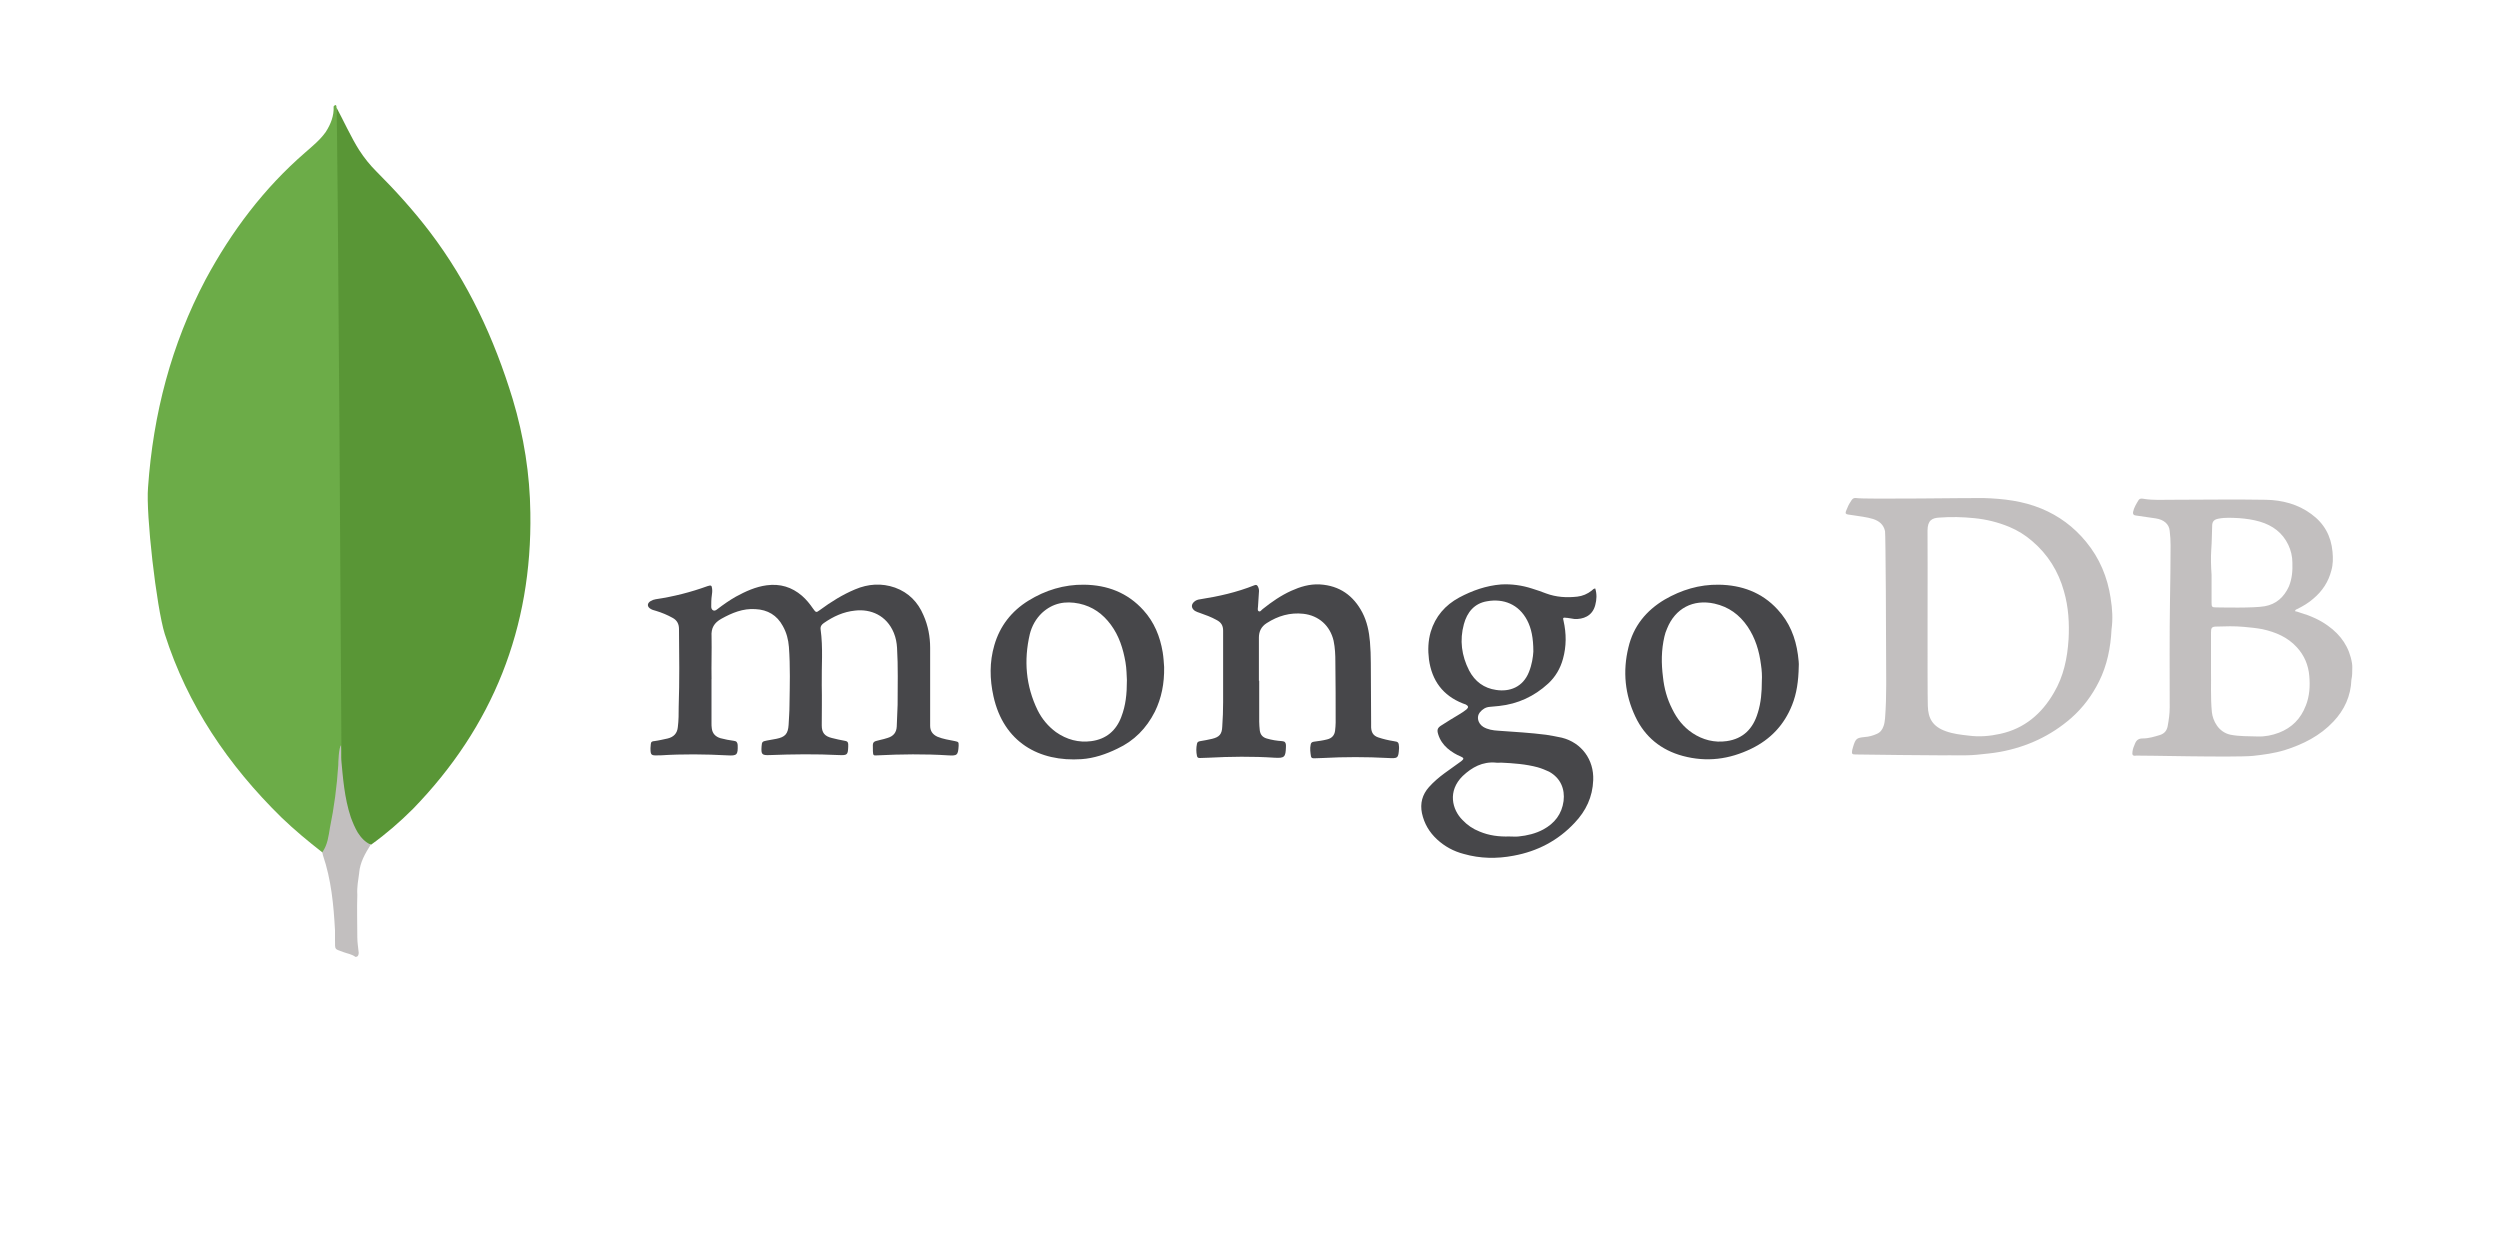
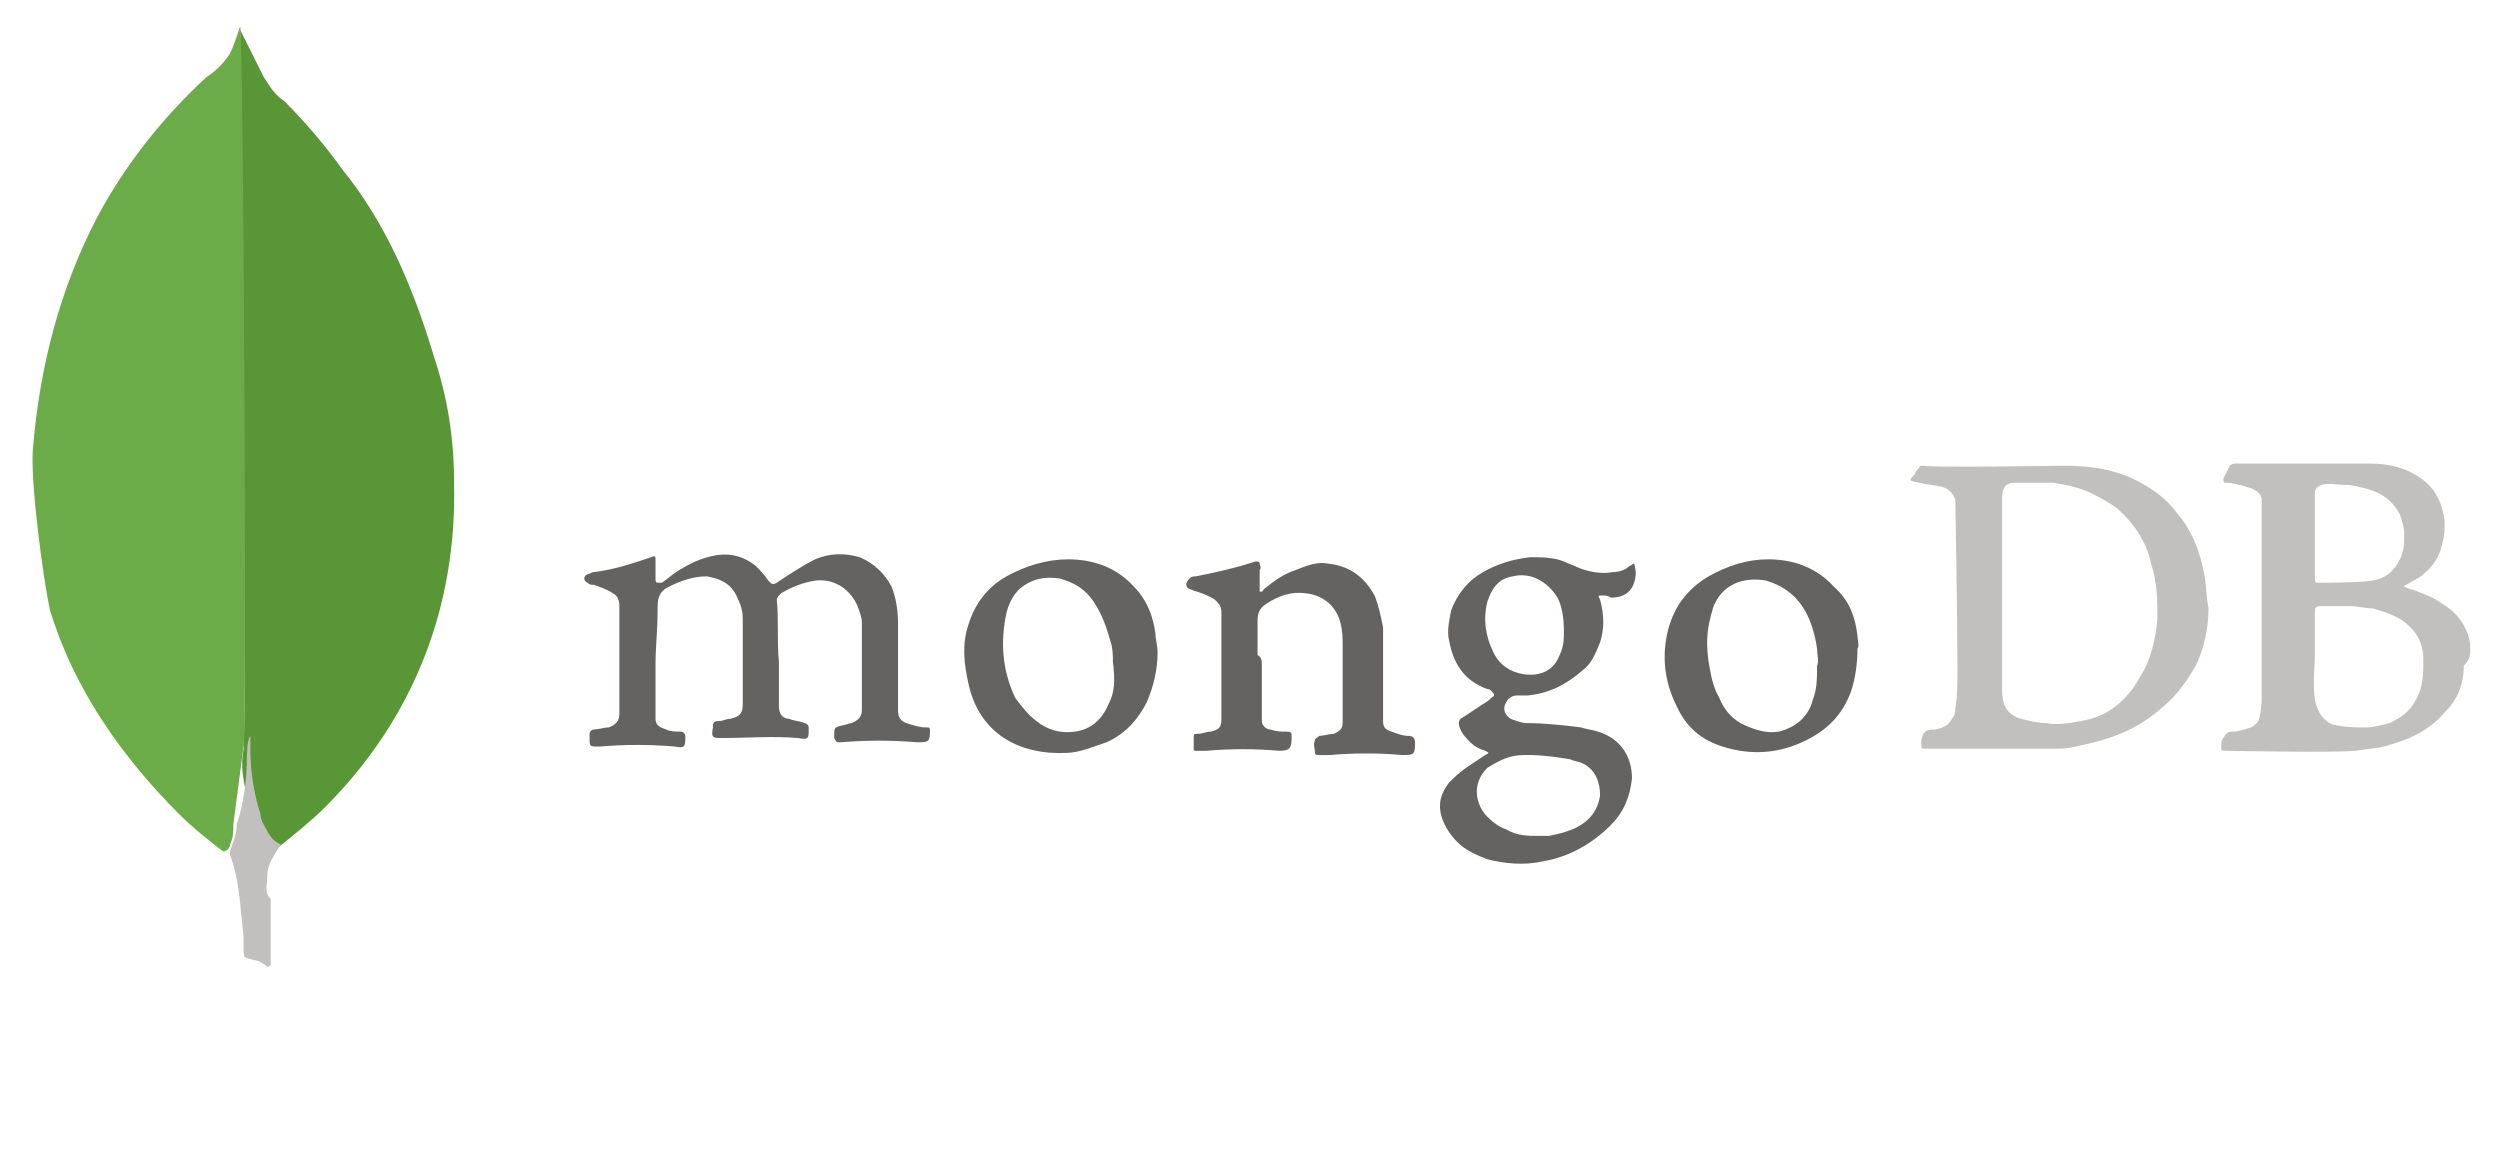
- <svg xmlns="http://www.w3.org/2000/svg" version="1.0" id="Layer_1" x="0px" y="0px" width="120" height="60" viewBox="0 0 120 60" enable-background="new 0 0 765 359" xml:space="preserve">
-   <defs id="defs25" />
+ <svg xmlns="http://www.w3.org/2000/svg" version="1.1" id="Layer_1" x="0px" y="0px" viewBox="0 0 120 56.3" style="enable-background:new 0 0 120 56.3;" xml:space="preserve">
+   <style type="text/css">
+ 	.st0{fill:#599636;}
+ 	.st1{fill:#6CAC48;}
+ 	.st2{fill:#C2BFBF;}
+ 	.st3{fill:#656262;}
+ </style>
  <g id="g895" transform="translate(-1.950018)">
-     <g transform="matrix(1.629597,0,0,1.629597,-22.69985,-22.85093)" id="g862">
-       <path style="fill:#599636;stroke-width:0.137" d="m 25.035,17.185 c 0.191,0.355 0.451,0.916 0.67,1.257 0.15,0.232 0.314,0.437 0.506,0.629 0.56,0.56 1.093,1.148 1.572,1.777 1.134,1.49 1.9,3.143 2.446,4.933 0.328,1.093 0.506,2.214 0.519,3.348 0.055,3.389 -1.107,6.3 -3.457,8.719 -0.383,0.383 -0.793,0.738 -1.23,1.052 -0.232,0 -0.342,-0.178 -0.437,-0.342 -0.178,-0.301 -0.287,-0.642 -0.342,-0.984 -0.082,-0.41 -0.137,-0.82 -0.109,-1.244 0,-0.068 0,-0.123 0,-0.191 -0.014,-0.041 -0.219,-18.859 -0.137,-18.954 z" id="path2" />
-       <path style="fill:#6cac48;stroke-width:0.137" d="m 25.035,17.144 c -0.027,-0.055 -0.055,-0.014 -0.082,0.014 0.014,0.273 -0.082,0.519 -0.232,0.752 -0.164,0.232 -0.383,0.41 -0.601,0.601 -1.216,1.052 -2.173,2.323 -2.938,3.744 -1.011,1.913 -1.544,3.963 -1.695,6.122 -0.068,0.779 0.246,3.526 0.492,4.318 0.67,2.105 1.872,3.867 3.43,5.398 0.383,0.369 0.793,0.711 1.216,1.039 0.123,0 0.137,-0.109 0.164,-0.191 0.055,-0.178 0.096,-0.355 0.123,-0.533 0.123,-0.683 0.191,-1.367 0.273,-2.05 0,-0.082 -0.109,-19.146 -0.15,-19.214 z" id="path8" />
-       <path style="fill:#c2bfbf;stroke-width:0.137" d="m 25.705,39.734 c 0.027,-0.314 0.178,-0.574 0.342,-0.834 -0.164,-0.068 -0.287,-0.205 -0.383,-0.355 -0.082,-0.137 -0.15,-0.301 -0.205,-0.451 -0.191,-0.574 -0.232,-1.175 -0.287,-1.763 0,0 0,0 0,0 v 0 c 0,-0.055 0,-0.123 0,-0.178 0,0 0,0 0,0 0,-0.055 0,-0.123 0,-0.178 -0.068,0.055 -0.082,0.519 -0.082,0.588 -0.041,0.629 -0.123,1.244 -0.246,1.845 -0.041,0.246 -0.068,0.492 -0.219,0.711 0,0.027 0,0.055 0.014,0.096 0.246,0.724 0.314,1.462 0.355,2.214 0,0.096 0,0.178 0,0.273 0,0.328 -0.014,0.26 0.26,0.369 0.109,0.041 0.232,0.055 0.342,0.137 0.082,0 0.096,-0.068 0.096,-0.123 -0.014,-0.15 -0.041,-0.301 -0.041,-0.451 0,-0.424 -0.014,-0.834 0,-1.257 -0.014,-0.219 0.027,-0.437 0.055,-0.642 z" id="path10" />
+     <g id="g862" transform="matrix(1.629597,0,0,1.629597,-22.69985,-22.85093)">
+       <path id="path2" class="st0" d="M22.2,14.9c0.2,0.4,0.5,1,0.7,1.4c0.2,0.3,0.3,0.5,0.6,0.7    c0.6,0.6,1.2,1.3,1.7,2c1.3,1.6,2.1,3.5,2.7,5.5c0.4,1.2,0.6,2.4,0.6,3.7c0.1,3.7-1.2,7-3.8,9.6c-0.4,0.4-0.9,0.8-1.4,1.2    c-0.3,0-0.4-0.2-0.5-0.4c-0.2-0.3-0.3-0.7-0.4-1.1c-0.1-0.5-0.2-0.9-0.1-1.4c0-0.1,0-0.1,0-0.2C22.4,35.8,22.2,15,22.2,14.9z" />
+       <path id="path8" class="st1" d="M22.2,14.8L22.2,14.8c-0.1,0.3-0.2,0.6-0.3,0.8    c-0.2,0.3-0.4,0.5-0.7,0.7c-1.3,1.2-2.4,2.6-3.2,4.1c-1.1,2.1-1.7,4.4-1.9,6.8c-0.1,0.9,0.3,3.9,0.5,4.8c0.7,2.3,2.1,4.3,3.8,6    c0.4,0.4,0.9,0.8,1.3,1.1c0.1,0,0.2-0.1,0.2-0.2c0.1-0.2,0.1-0.4,0.1-0.6c0.1-0.8,0.2-1.5,0.3-2.3C22.4,36,22.3,14.9,22.2,14.8z" />
+       <path id="path10" class="st2" d="M23,39.8c0-0.3,0.2-0.6,0.4-0.9c-0.2-0.1-0.3-0.2-0.4-0.4    s-0.2-0.3-0.2-0.5c-0.2-0.6-0.3-1.3-0.3-1.9l0,0l0,0c0-0.1,0-0.1,0-0.2l0,0c0-0.1,0-0.1,0-0.2c-0.1,0.1-0.1,0.6-0.1,0.6    c0,0.7-0.1,1.4-0.3,2c0,0.3-0.1,0.5-0.2,0.8v0.1c0.3,0.8,0.3,1.6,0.4,2.4c0,0.1,0,0.2,0,0.3c0,0.4,0,0.3,0.3,0.4    c0.1,0,0.3,0.1,0.4,0.2c0.1,0,0.1-0.1,0.1-0.1c0-0.2,0-0.3,0-0.5c0-0.5,0-0.9,0-1.4C22.9,40.3,23,40.1,23,39.8z" />
    </g>
-     <g transform="matrix(1.021124,0,0,1.021124,-2.426267,-1.845946)" id="g880">
-       <path style="fill:#47474a;stroke-width:0.137" d="m 37.731,33.721 c 0,0.697 0,1.394 0,2.077 0,0.082 0,0.164 0.014,0.246 0.027,0.246 0.178,0.396 0.41,0.465 0.205,0.055 0.424,0.096 0.629,0.123 0.123,0.014 0.164,0.068 0.178,0.191 0.014,0.465 -0.027,0.519 -0.478,0.492 -1.052,-0.055 -2.105,-0.068 -3.157,0 -0.041,0 -0.082,0 -0.109,0 -0.328,0.014 -0.355,-0.014 -0.355,-0.342 0,-0.055 0.014,-0.123 0.014,-0.178 0,-0.109 0.068,-0.15 0.164,-0.15 0.219,-0.027 0.424,-0.082 0.629,-0.123 0.287,-0.068 0.451,-0.246 0.478,-0.533 0.041,-0.314 0.041,-0.642 0.041,-0.957 0.041,-1.216 0.027,-2.446 0.014,-3.662 0,-0.232 -0.096,-0.41 -0.301,-0.519 -0.246,-0.137 -0.506,-0.246 -0.779,-0.328 -0.082,-0.027 -0.164,-0.041 -0.232,-0.082 -0.191,-0.096 -0.205,-0.273 -0.014,-0.383 0.068,-0.041 0.15,-0.068 0.232,-0.082 0.834,-0.123 1.64,-0.328 2.432,-0.615 0.164,-0.055 0.205,-0.041 0.219,0.123 0.014,0.109 0,0.219 -0.014,0.314 -0.027,0.178 -0.027,0.355 -0.027,0.519 0,0.068 0.014,0.137 0.082,0.178 0.068,0.041 0.137,0 0.191,-0.041 0.287,-0.219 0.574,-0.424 0.888,-0.601 0.451,-0.246 0.929,-0.465 1.449,-0.533 0.629,-0.082 1.175,0.082 1.654,0.492 0.205,0.178 0.369,0.383 0.519,0.601 0.137,0.191 0.15,0.205 0.328,0.068 0.519,-0.383 1.066,-0.724 1.654,-0.97 0.615,-0.26 1.244,-0.301 1.872,-0.082 0.642,0.232 1.08,0.683 1.339,1.298 0.219,0.492 0.314,1.011 0.314,1.531 0,0.806 0,1.613 0,2.432 0,0.41 0,0.82 0,1.23 0,0.246 0.109,0.41 0.342,0.519 0.26,0.109 0.547,0.15 0.82,0.205 0.178,0.041 0.178,0.041 0.178,0.219 -0.027,0.451 -0.068,0.478 -0.506,0.451 -1.093,-0.068 -2.2,-0.055 -3.293,0 -0.219,0.014 -0.219,0.014 -0.232,-0.205 0,-0.027 0,-0.041 0,-0.068 -0.014,-0.369 -0.014,-0.369 0.342,-0.451 0.123,-0.027 0.232,-0.055 0.355,-0.096 0.273,-0.082 0.41,-0.26 0.424,-0.533 0.014,-0.342 0.027,-0.683 0.041,-1.025 0,-0.888 0.027,-1.79 -0.027,-2.678 -0.014,-0.232 -0.055,-0.465 -0.15,-0.697 -0.342,-0.834 -1.093,-1.134 -1.818,-1.052 -0.547,0.055 -1.025,0.273 -1.476,0.588 -0.096,0.068 -0.164,0.15 -0.15,0.287 0.123,0.875 0.041,1.749 0.055,2.624 0.014,0.629 0,1.271 0,1.9 0,0.342 0.137,0.506 0.465,0.588 0.205,0.055 0.41,0.096 0.629,0.137 0.096,0.014 0.15,0.055 0.15,0.164 0,0.041 0,0.082 0,0.109 -0.014,0.383 -0.041,0.41 -0.424,0.396 -1.093,-0.055 -2.187,-0.041 -3.266,0 -0.369,0.014 -0.41,-0.027 -0.383,-0.41 0.014,-0.219 0.041,-0.232 0.246,-0.273 0.15,-0.027 0.301,-0.055 0.451,-0.082 0.41,-0.082 0.547,-0.232 0.574,-0.656 0.014,-0.301 0.041,-0.615 0.041,-0.916 0.014,-0.916 0.041,-1.831 -0.027,-2.747 -0.027,-0.342 -0.109,-0.67 -0.287,-0.984 -0.273,-0.506 -0.711,-0.765 -1.285,-0.793 -0.588,-0.041 -1.107,0.178 -1.599,0.451 -0.342,0.191 -0.492,0.437 -0.465,0.834 0.014,0.683 -0.014,1.339 0,1.995 -0.014,0 0,0 0,0 z" id="path4" />
+     <g id="g880" transform="matrix(1.021124,0,0,1.021124,-2.426267,-1.845946)">
+       <path id="path4" class="st3" d="M35.1,33c0,0.8,0,1.5,0,2.3c0,0.1,0,0.2,0,0.3    c0,0.3,0.2,0.4,0.5,0.5c0.2,0.1,0.5,0.1,0.7,0.1c0.1,0,0.2,0.1,0.2,0.2c0,0.5,0,0.6-0.5,0.5c-1.2-0.1-2.3-0.1-3.5,0h-0.1    c-0.4,0-0.4,0-0.4-0.4c0-0.1,0-0.1,0-0.2c0-0.1,0.1-0.2,0.2-0.2c0.2,0,0.5-0.1,0.7-0.1c0.3-0.1,0.5-0.3,0.5-0.6s0-0.7,0-1.1    c0-1.3,0-2.7,0-4c0-0.3-0.1-0.5-0.3-0.6c-0.3-0.2-0.6-0.3-0.9-0.4c-0.1,0-0.2,0-0.3-0.1c-0.2-0.1-0.2-0.3,0-0.4    c0.1,0,0.2-0.1,0.3-0.1c0.9-0.1,1.8-0.4,2.7-0.7c0.2-0.1,0.2,0,0.2,0.1s0,0.2,0,0.3c0,0.2,0,0.4,0,0.6c0,0.1,0,0.2,0.1,0.2    s0.2,0,0.2,0c0.3-0.2,0.6-0.5,1-0.7c0.5-0.3,1-0.5,1.6-0.6c0.7-0.1,1.3,0.1,1.8,0.5c0.2,0.2,0.4,0.4,0.6,0.7    c0.2,0.2,0.2,0.2,0.4,0.1c0.6-0.4,1.2-0.8,1.8-1.1c0.7-0.3,1.4-0.3,2.1-0.1c0.7,0.3,1.2,0.8,1.5,1.4c0.2,0.5,0.3,1.1,0.3,1.7    c0,0.9,0,1.8,0,2.7c0,0.5,0,0.9,0,1.4c0,0.3,0.1,0.5,0.4,0.6c0.3,0.1,0.6,0.2,0.9,0.2c0.2,0,0.2,0,0.2,0.2c0,0.5-0.1,0.5-0.6,0.5    c-1.2-0.1-2.4-0.1-3.6,0c-0.2,0-0.2,0-0.3-0.2c0,0,0,0,0-0.1c0-0.4,0-0.4,0.4-0.5c0.1,0,0.3-0.1,0.4-0.1c0.3-0.1,0.5-0.3,0.5-0.6    c0-0.4,0-0.8,0-1.1c0-1,0-2,0-3c0-0.3-0.1-0.5-0.2-0.8c-0.4-0.9-1.2-1.3-2-1.2c-0.6,0.1-1.1,0.3-1.6,0.6c-0.1,0.1-0.2,0.2-0.2,0.3    c0.1,1,0,1.9,0.1,2.9c0,0.7,0,1.4,0,2.1c0,0.4,0.2,0.6,0.5,0.6c0.2,0.1,0.5,0.1,0.7,0.2c0.1,0,0.2,0.1,0.2,0.2v0.1    c0,0.4,0,0.5-0.5,0.4c-1.2-0.1-2.4,0-3.6,0c-0.4,0-0.5,0-0.4-0.5c0-0.2,0-0.3,0.3-0.3c0.2,0,0.3-0.1,0.5-0.1    c0.5-0.1,0.6-0.3,0.6-0.7c0-0.3,0-0.7,0-1c0-1,0-2,0-3c0-0.4-0.1-0.7-0.3-1.1c-0.3-0.6-0.8-0.8-1.4-0.9c-0.6,0-1.2,0.2-1.8,0.5    c-0.4,0.2-0.5,0.5-0.5,0.9C35.2,31.5,35.1,32.2,35.1,33L35.1,33L35.1,33z" />
      <g id="g870">
-         <path id="path6" d="m 63.477,33.803 c 0,0.642 0,1.285 0,1.927 0,0.137 0.014,0.273 0.027,0.41 0.027,0.205 0.137,0.328 0.328,0.383 0.232,0.068 0.478,0.109 0.724,0.123 0.137,0.014 0.164,0.068 0.178,0.178 0,0.027 0,0.055 0,0.096 -0.014,0.478 -0.068,0.533 -0.533,0.506 -1.039,-0.068 -2.077,-0.055 -3.116,0 -0.137,0 -0.273,0.014 -0.41,0.014 -0.082,0 -0.109,-0.041 -0.123,-0.096 -0.041,-0.191 -0.041,-0.383 0,-0.574 0.014,-0.082 0.068,-0.109 0.15,-0.123 0.191,-0.027 0.369,-0.068 0.56,-0.109 0.342,-0.082 0.465,-0.219 0.478,-0.574 0.027,-0.383 0.041,-0.765 0.041,-1.148 0,-1.121 0,-2.241 0,-3.362 0,-0.246 -0.096,-0.396 -0.314,-0.506 -0.246,-0.137 -0.506,-0.232 -0.779,-0.328 -0.082,-0.027 -0.164,-0.055 -0.232,-0.096 -0.178,-0.123 -0.191,-0.301 -0.027,-0.437 0.082,-0.068 0.164,-0.096 0.273,-0.109 0.875,-0.137 1.722,-0.328 2.542,-0.656 0.096,-0.041 0.137,-0.014 0.178,0.068 0.041,0.082 0.055,0.178 0.041,0.273 -0.014,0.219 -0.027,0.424 -0.041,0.642 0,0.082 -0.041,0.191 0.027,0.232 0.082,0.055 0.137,-0.068 0.205,-0.109 0.41,-0.328 0.847,-0.629 1.326,-0.847 0.424,-0.191 0.861,-0.328 1.353,-0.301 0.916,0.055 1.572,0.519 1.995,1.326 0.219,0.424 0.314,0.888 0.355,1.367 0.027,0.328 0.041,0.67 0.041,1.011 0,0.943 0.014,1.872 0.014,2.815 0,0.068 0,0.137 0,0.205 0.014,0.232 0.096,0.383 0.328,0.465 0.246,0.082 0.478,0.137 0.738,0.178 0.219,0.027 0.232,0.068 0.246,0.273 0,0.027 0,0.041 0,0.068 -0.027,0.465 -0.055,0.478 -0.519,0.451 -1.025,-0.055 -2.05,-0.055 -3.061,0 -0.137,0.014 -0.273,0 -0.41,0.014 -0.082,0 -0.137,-0.014 -0.15,-0.096 -0.027,-0.178 -0.055,-0.355 -0.014,-0.547 0.014,-0.082 0.055,-0.123 0.15,-0.137 0.205,-0.027 0.424,-0.055 0.629,-0.109 0.219,-0.055 0.342,-0.191 0.369,-0.41 0.014,-0.123 0.027,-0.26 0.027,-0.383 0,-0.957 0,-1.913 -0.014,-2.856 0,-0.328 -0.014,-0.656 -0.082,-0.984 -0.164,-0.711 -0.697,-1.189 -1.421,-1.271 -0.629,-0.068 -1.189,0.096 -1.722,0.437 -0.26,0.164 -0.369,0.396 -0.369,0.683 0,0.478 0,0.957 0,1.449 0,0.205 0,0.41 0,0.615 0,-0.041 0,-0.041 0.014,-0.041 z" style="fill:#47474a;stroke-width:0.137" />
-         <path id="path12" d="m 103.503,29.935 c -0.15,-0.998 -0.519,-1.886 -1.162,-2.665 -0.574,-0.697 -1.271,-1.216 -2.105,-1.558 -0.861,-0.355 -1.777,-0.465 -2.706,-0.492 -0.383,-0.014 -5.603,0.068 -5.986,0 -0.096,-0.014 -0.164,0.014 -0.219,0.096 -0.068,0.109 -0.137,0.205 -0.178,0.314 -0.164,0.369 -0.164,0.342 0.232,0.396 0.328,0.055 0.642,0.082 0.957,0.178 0.287,0.096 0.492,0.26 0.56,0.574 0.027,0.15 0.055,4.961 0.055,7.202 0,0.533 -0.014,1.066 -0.055,1.599 -0.014,0.123 -0.027,0.246 -0.068,0.355 -0.055,0.164 -0.15,0.301 -0.314,0.369 -0.178,0.082 -0.369,0.137 -0.574,0.15 -0.369,0.041 -0.424,0.055 -0.547,0.465 -0.014,0.055 -0.027,0.109 -0.041,0.15 -0.027,0.178 -0.014,0.205 0.164,0.205 0.82,0.014 3.403,0.041 4.086,0.041 0.383,-0.014 0.998,0.027 1.599,-0.027 0.369,-0.041 0.738,-0.068 1.107,-0.137 1.257,-0.232 2.378,-0.752 3.334,-1.585 0.56,-0.492 0.984,-1.066 1.312,-1.722 0.383,-0.765 0.547,-1.599 0.588,-2.446 0.068,-0.478 0.041,-0.97 -0.041,-1.462 z m -1.982,1.941 c -0.055,0.875 -0.232,1.722 -0.683,2.487 -0.574,0.998 -1.394,1.695 -2.528,1.941 -0.492,0.109 -0.984,0.15 -1.49,0.082 -0.369,-0.041 -0.724,-0.082 -1.066,-0.205 -0.615,-0.219 -0.834,-0.601 -0.847,-1.189 -0.027,-0.861 0,-6.887 -0.014,-8.24 0,-0.492 0.219,-0.601 0.574,-0.615 0.533,-0.041 1.08,-0.027 1.613,0.027 0.574,0.055 1.121,0.191 1.654,0.41 0.396,0.164 0.765,0.396 1.08,0.67 0.738,0.629 1.23,1.421 1.49,2.35 0.219,0.752 0.26,1.517 0.219,2.282 z" style="fill:#c2bfbf;stroke-width:0.137" />
-         <path id="path14" d="m 114.86,33.215 c 0,-0.082 0,-0.15 -0.014,-0.232 -0.123,-0.752 -0.519,-1.326 -1.134,-1.763 -0.396,-0.287 -0.847,-0.478 -1.312,-0.615 -0.082,-0.027 -0.15,-0.055 -0.232,-0.068 0.014,-0.068 0.055,-0.082 0.096,-0.096 0.273,-0.137 0.533,-0.287 0.765,-0.492 0.424,-0.355 0.711,-0.793 0.847,-1.326 0.082,-0.287 0.082,-0.574 0.055,-0.875 -0.068,-0.752 -0.396,-1.339 -0.998,-1.777 -0.629,-0.465 -1.367,-0.656 -2.132,-0.67 -1.476,-0.027 -2.965,0 -4.441,0 -0.424,0 -0.847,0.027 -1.285,-0.041 -0.082,-0.014 -0.191,-0.041 -0.26,0.055 -0.109,0.178 -0.219,0.355 -0.26,0.56 -0.014,0.096 0.014,0.15 0.123,0.164 0.314,0.041 0.629,0.096 0.943,0.137 0.369,0.055 0.629,0.26 0.656,0.588 0.027,0.232 0.041,0.451 0.041,0.683 0,0.847 -0.014,1.708 -0.027,2.555 -0.027,1.681 -0.014,3.375 -0.014,5.056 0,0.301 -0.041,0.588 -0.096,0.888 -0.041,0.205 -0.15,0.342 -0.355,0.41 -0.273,0.082 -0.533,0.164 -0.82,0.164 -0.178,0 -0.287,0.068 -0.355,0.232 -0.055,0.123 -0.109,0.26 -0.123,0.383 -0.027,0.164 0.014,0.219 0.178,0.191 0.123,-0.014 4.633,0.096 5.48,0.014 0.506,-0.055 1.011,-0.123 1.503,-0.273 0.861,-0.273 1.654,-0.67 2.282,-1.339 0.519,-0.547 0.82,-1.203 0.847,-1.968 0.041,-0.178 0.041,-0.355 0.041,-0.547 z m -6.628,-5.589 c 0.027,-0.369 0.027,-0.724 0.041,-1.093 0,-0.205 0.082,-0.301 0.287,-0.342 0.328,-0.068 0.656,-0.041 0.984,-0.027 0.328,0.027 0.642,0.068 0.97,0.164 0.601,0.178 1.066,0.519 1.339,1.093 0.123,0.26 0.191,0.547 0.191,0.834 0.014,0.383 -0.014,0.752 -0.164,1.121 -0.232,0.506 -0.601,0.834 -1.134,0.929 -0.533,0.096 -2.05,0.055 -2.282,0.055 -0.205,0 -0.219,-0.027 -0.219,-0.232 0,-0.437 0,-0.875 0,-1.298 0,0 0,0 0,0 -0.027,-0.383 -0.041,-0.793 -0.014,-1.203 z m 4.441,7.352 c -0.232,0.615 -0.656,1.039 -1.257,1.271 -0.328,0.123 -0.656,0.191 -1.011,0.178 -0.424,-0.014 -0.847,0 -1.271,-0.082 -0.574,-0.123 -0.834,-0.67 -0.875,-1.066 -0.068,-0.697 -0.027,-1.408 -0.041,-1.927 0,-0.724 0,-1.257 0,-1.804 0,-0.219 0.027,-0.287 0.26,-0.287 0.424,-0.014 0.847,-0.027 1.285,0.014 0.301,0.027 0.588,0.055 0.875,0.109 0.615,0.137 1.175,0.369 1.613,0.847 0.355,0.383 0.547,0.847 0.588,1.353 0.041,0.478 0.014,0.943 -0.164,1.394 z" style="fill:#c2bfbf;stroke-width:0.137" />
-         <path id="path16" d="m 77.949,30.851 c 0.123,0.014 0.246,0.041 0.355,0.055 0.383,0.014 0.834,-0.123 0.97,-0.656 0.068,-0.26 0.082,-0.506 0,-0.779 -0.082,0 -0.123,0.068 -0.164,0.096 -0.205,0.164 -0.437,0.26 -0.683,0.287 -0.492,0.055 -0.984,0.027 -1.462,-0.15 -0.219,-0.082 -0.437,-0.164 -0.67,-0.232 -0.465,-0.15 -0.957,-0.219 -1.449,-0.191 -0.697,0.055 -1.353,0.287 -1.968,0.615 -0.656,0.355 -1.121,0.888 -1.339,1.613 -0.123,0.424 -0.137,0.861 -0.082,1.298 0.137,0.998 0.656,1.695 1.585,2.064 0.055,0.014 0.096,0.041 0.15,0.055 0.123,0.068 0.137,0.137 0.027,0.232 -0.109,0.082 -0.219,0.164 -0.342,0.232 -0.273,0.164 -0.547,0.328 -0.82,0.506 -0.205,0.123 -0.232,0.219 -0.164,0.437 0.082,0.26 0.232,0.478 0.437,0.656 0.191,0.164 0.396,0.287 0.629,0.383 0.15,0.068 0.15,0.109 0.014,0.219 -0.26,0.191 -0.519,0.369 -0.779,0.56 -0.26,0.191 -0.519,0.41 -0.738,0.656 -0.314,0.355 -0.424,0.765 -0.328,1.23 0.109,0.492 0.342,0.888 0.711,1.23 0.355,0.328 0.779,0.56 1.257,0.683 0.765,0.219 1.558,0.232 2.337,0.082 1.121,-0.205 2.091,-0.711 2.87,-1.544 0.533,-0.56 0.847,-1.216 0.875,-2.009 0.041,-0.957 -0.547,-1.763 -1.476,-1.995 -0.246,-0.055 -0.492,-0.096 -0.738,-0.137 -0.752,-0.096 -1.503,-0.137 -2.255,-0.191 -0.246,-0.014 -0.492,-0.055 -0.697,-0.178 -0.26,-0.164 -0.328,-0.478 -0.164,-0.683 0.123,-0.15 0.273,-0.246 0.465,-0.26 0.15,-0.014 0.287,-0.027 0.437,-0.041 0.888,-0.096 1.654,-0.451 2.309,-1.052 0.342,-0.314 0.574,-0.711 0.697,-1.162 0.164,-0.588 0.164,-1.189 0.027,-1.79 -0.041,-0.15 -0.027,-0.164 0.164,-0.137 z m -3.348,6.806 c 0.082,0.014 0.164,0 0.246,0 0.574,0.027 1.162,0.068 1.722,0.219 0.191,0.055 0.355,0.123 0.533,0.205 0.547,0.301 0.752,0.82 0.683,1.38 -0.082,0.615 -0.424,1.052 -0.957,1.339 -0.355,0.191 -0.752,0.287 -1.162,0.328 -0.15,0.014 -0.287,0 -0.437,0 -0.478,0.014 -0.943,-0.041 -1.394,-0.232 -0.314,-0.123 -0.574,-0.301 -0.806,-0.547 -0.478,-0.478 -0.711,-1.353 0.014,-2.064 0.437,-0.41 0.929,-0.683 1.558,-0.629 z m 1.558,-4.264 c -0.287,0.724 -0.916,0.943 -1.544,0.847 -0.574,-0.082 -0.998,-0.396 -1.271,-0.916 -0.355,-0.697 -0.451,-1.421 -0.246,-2.173 0.15,-0.56 0.492,-0.984 1.093,-1.08 0.765,-0.137 1.49,0.137 1.886,0.902 0.191,0.369 0.287,0.82 0.287,1.462 -0.014,0.26 -0.068,0.615 -0.205,0.957 z" style="fill:#47474a;stroke-width:0.137" />
-         <path id="path18" d="m 58.94,32.464 c -0.123,-0.738 -0.396,-1.408 -0.902,-1.968 -0.752,-0.834 -1.708,-1.189 -2.788,-1.203 -0.943,-0.014 -1.831,0.26 -2.624,0.752 -0.793,0.492 -1.339,1.189 -1.599,2.091 -0.232,0.793 -0.219,1.599 -0.041,2.405 0.478,2.159 2.146,3.088 4.141,2.952 0.588,-0.041 1.148,-0.232 1.681,-0.492 0.793,-0.369 1.367,-0.957 1.763,-1.736 0.314,-0.642 0.451,-1.326 0.437,-2.105 -0.014,-0.191 -0.027,-0.451 -0.068,-0.697 z m -1.941,3.034 c -0.246,0.656 -0.711,1.052 -1.408,1.148 C 54.99,36.727 54.43,36.577 53.924,36.222 53.555,35.948 53.268,35.607 53.063,35.197 52.503,34.049 52.407,32.846 52.694,31.616 c 0.096,-0.383 0.287,-0.724 0.574,-0.998 0.506,-0.465 1.093,-0.574 1.749,-0.437 0.629,0.137 1.107,0.478 1.49,0.998 0.383,0.519 0.574,1.121 0.683,1.749 0.055,0.314 0.055,0.642 0.068,0.847 0,0.656 -0.055,1.189 -0.26,1.722 z" style="fill:#47474a;stroke-width:0.137" />
-         <path id="path20" d="m 88.799,32.573 c -0.109,-0.793 -0.396,-1.517 -0.957,-2.118 -0.738,-0.806 -1.695,-1.148 -2.76,-1.162 -0.916,-0.014 -1.763,0.246 -2.542,0.697 -0.875,0.519 -1.476,1.257 -1.708,2.255 -0.273,1.121 -0.164,2.214 0.328,3.252 0.451,0.957 1.216,1.572 2.228,1.845 1.121,0.301 2.187,0.164 3.225,-0.342 0.902,-0.437 1.544,-1.121 1.913,-2.05 0.219,-0.547 0.301,-1.134 0.314,-1.818 0.014,-0.123 -0.014,-0.342 -0.041,-0.56 z m -1.886,2.747 c -0.219,0.738 -0.683,1.216 -1.462,1.326 -0.574,0.082 -1.121,-0.055 -1.613,-0.383 -0.424,-0.287 -0.724,-0.67 -0.943,-1.121 -0.246,-0.478 -0.383,-0.984 -0.437,-1.503 -0.082,-0.642 -0.082,-1.271 0.068,-1.913 0.027,-0.123 0.068,-0.246 0.123,-0.369 0.383,-0.957 1.23,-1.394 2.228,-1.175 0.67,0.15 1.175,0.519 1.558,1.08 0.369,0.547 0.547,1.148 0.629,1.79 0.041,0.26 0.055,0.533 0.041,0.765 0,0.533 -0.041,1.025 -0.191,1.503 z" style="fill:#47474a;stroke-width:0.137" />
+         <path id="path6" class="st3" d="M63.6,33.1c0,0.7,0,1.4,0,2.1c0,0.2,0,0.3,0,0.5     s0.2,0.4,0.4,0.4c0.3,0.1,0.5,0.1,0.8,0.1c0.2,0,0.2,0.1,0.2,0.2v0.1c0,0.5-0.1,0.6-0.6,0.6c-1.1-0.1-2.3-0.1-3.4,0     c-0.2,0-0.3,0-0.5,0c-0.1,0-0.1,0-0.1-0.1c0-0.2,0-0.4,0-0.6c0-0.1,0.1-0.1,0.2-0.1c0.2,0,0.4-0.1,0.6-0.1     c0.4-0.1,0.5-0.2,0.5-0.6c0-0.4,0-0.8,0-1.3c0-1.2,0-2.5,0-3.7c0-0.3-0.1-0.4-0.3-0.6c-0.3-0.2-0.6-0.3-0.9-0.4     c-0.1,0-0.2-0.1-0.3-0.1c-0.2-0.1-0.2-0.3,0-0.5c0.1-0.1,0.2-0.1,0.3-0.1c1-0.2,1.9-0.4,2.8-0.7c0.1,0,0.2,0,0.2,0.1     s0.1,0.2,0,0.3c0,0.2,0,0.5,0,0.7c0,0.1,0,0.2,0,0.3c0.1,0.1,0.2-0.1,0.2-0.1c0.5-0.4,0.9-0.7,1.5-0.9c0.5-0.2,1-0.4,1.5-0.3     c1,0.1,1.7,0.6,2.2,1.5c0.2,0.5,0.3,1,0.4,1.5c0,0.4,0,0.7,0,1.1c0,1,0,2.1,0,3.1c0,0.1,0,0.2,0,0.2c0,0.3,0.1,0.4,0.4,0.5     s0.5,0.2,0.8,0.2c0.2,0,0.3,0.1,0.3,0.3c0,0,0,0,0,0.1c0,0.5-0.1,0.5-0.6,0.5c-1.1-0.1-2.3-0.1-3.4,0c-0.2,0-0.3,0-0.5,0     c-0.1,0-0.2,0-0.2-0.1c0-0.2-0.1-0.4,0-0.6c0-0.1,0.1-0.1,0.2-0.2c0.2,0,0.5-0.1,0.7-0.1c0.2-0.1,0.4-0.2,0.4-0.5     c0-0.1,0-0.3,0-0.4c0-1.1,0-2.1,0-3.2c0-0.4,0-0.7-0.1-1.1c-0.2-0.8-0.8-1.3-1.6-1.4c-0.7-0.1-1.3,0.1-1.9,0.5     c-0.3,0.2-0.4,0.4-0.4,0.8c0,0.5,0,1.1,0,1.6C63.6,32.7,63.6,32.9,63.6,33.1L63.6,33.1z" />
+         <path id="path12" class="st2" d="M107.9,28.8c-0.2-1.1-0.6-2.1-1.3-2.9     c-0.6-0.8-1.4-1.3-2.3-1.7c-1-0.4-2-0.5-3-0.5c-0.4,0-6.2,0.1-6.6,0c-0.1,0-0.2,0-0.2,0.1c-0.1,0.1-0.2,0.2-0.2,0.3     c-0.3,0.3-0.3,0.3,0.2,0.4c0.4,0.1,0.7,0.1,1.1,0.2c0.3,0.1,0.5,0.3,0.6,0.6c0,0.2,0.1,5.5,0.1,8c0,0.6,0,1.2-0.1,1.8     c0,0.1,0,0.3-0.1,0.4c-0.1,0.2-0.2,0.3-0.3,0.4c-0.2,0.1-0.4,0.2-0.6,0.2c-0.4,0-0.5,0.1-0.6,0.5c0,0.1,0,0.1,0,0.2     c0,0.2,0,0.2,0.2,0.2c0.9,0,3.8,0,4.5,0c0.4,0,1.1,0,1.8,0c0.4,0,0.8-0.1,1.2-0.2c1.4-0.3,2.6-0.8,3.7-1.8     c0.6-0.5,1.1-1.2,1.5-1.9c0.4-0.8,0.6-1.8,0.6-2.7C108,29.9,108,29.3,107.9,28.8z M105.7,30.9c-0.1,1-0.3,1.9-0.8,2.7     c-0.6,1.1-1.5,1.9-2.8,2.1c-0.5,0.1-1.1,0.2-1.6,0.1c-0.4,0-0.8-0.1-1.2-0.2c-0.7-0.2-0.9-0.7-0.9-1.3c0-1,0-7.6,0-9.1     c0-0.5,0.2-0.7,0.6-0.7c0.6,0,1.2,0,1.8,0c0.6,0.1,1.2,0.2,1.8,0.5c0.4,0.2,0.8,0.4,1.2,0.7c0.8,0.7,1.4,1.6,1.6,2.6     C105.7,29.2,105.7,30.1,105.7,30.9z" />
+         <path id="path14" class="st2" d="M120.4,32.4c0-0.1,0-0.2,0-0.3c-0.1-0.8-0.6-1.5-1.3-1.9     c-0.4-0.3-0.9-0.5-1.5-0.7c-0.1,0-0.2-0.1-0.3-0.1c0-0.1,0.1-0.1,0.1-0.1c0.3-0.2,0.6-0.3,0.8-0.5c0.5-0.4,0.8-0.9,0.9-1.5     c0.1-0.3,0.1-0.6,0.1-1c-0.1-0.8-0.4-1.5-1.1-2s-1.5-0.7-2.4-0.7c-1.6,0-3.3,0-4.9,0c-0.5,0-0.9,0-1.4,0c-0.1,0-0.2,0-0.3,0.1     c-0.1,0.2-0.2,0.4-0.3,0.6c0,0.1,0,0.2,0.1,0.2c0.3,0,0.7,0.1,1,0.2c0.4,0.1,0.7,0.3,0.7,0.6c0,0.3,0,0.5,0,0.8     c0,0.9,0,1.9,0,2.8c0,1.9,0,3.7,0,5.6c0,0.3,0,0.6-0.1,1c0,0.2-0.2,0.4-0.4,0.5c-0.3,0.1-0.6,0.2-0.9,0.2c-0.2,0-0.3,0.1-0.4,0.3     c-0.1,0.1-0.1,0.3-0.1,0.4c0,0.2,0,0.2,0.2,0.2c0.1,0,5.1,0.1,6.1,0c0.6-0.1,1.1-0.1,1.7-0.3c1-0.3,1.8-0.7,2.5-1.5     c0.6-0.6,0.9-1.3,0.9-2.2C120.4,32.8,120.4,32.6,120.4,32.4z M113.1,26.2c0-0.4,0-0.8,0-1.2c0-0.2,0.1-0.3,0.3-0.4     c0.4-0.1,0.7,0,1.1,0s0.7,0.1,1.1,0.2c0.7,0.2,1.2,0.6,1.5,1.2c0.1,0.3,0.2,0.6,0.2,0.9c0,0.4,0,0.8-0.2,1.2     c-0.3,0.6-0.7,0.9-1.3,1c-0.6,0.1-2.3,0.1-2.5,0.1s-0.2,0-0.2-0.3c0-0.5,0-1,0-1.4l0,0C113.1,27.1,113.1,26.7,113.1,26.2     L113.1,26.2z M118,34.4c-0.3,0.7-0.7,1.1-1.4,1.4c-0.4,0.1-0.7,0.2-1.1,0.2c-0.5,0-0.9,0-1.4-0.1c-0.6-0.1-0.9-0.7-1-1.2     c-0.1-0.8,0-1.6,0-2.1c0-0.8,0-1.4,0-2c0-0.2,0-0.3,0.3-0.3c0.5,0,0.9,0,1.4,0c0.3,0,0.6,0.1,1,0.1c0.7,0.2,1.3,0.4,1.8,0.9     c0.4,0.4,0.6,0.9,0.6,1.5C118.2,33.3,118.2,33.9,118,34.4L118,34.4z" />
+         <path id="path16" class="st3" d="M79.6,29.8c0.1,0,0.3,0,0.4,0.1c0.4,0,0.9-0.1,1.1-0.7     c0.1-0.3,0.1-0.6,0-0.9c-0.1,0-0.1,0.1-0.2,0.1c-0.2,0.2-0.5,0.3-0.8,0.3c-0.5,0.1-1.1,0-1.6-0.2c-0.2-0.1-0.5-0.2-0.7-0.3     C77.3,28,76.7,28,76.2,28c-0.8,0.1-1.5,0.3-2.2,0.7s-1.2,1-1.5,1.8c-0.1,0.5-0.2,1-0.1,1.4c0.2,1.1,0.7,1.9,1.8,2.3     c0.1,0,0.1,0,0.2,0.1s0.2,0.2,0,0.3c-0.1,0.1-0.2,0.2-0.4,0.3c-0.3,0.2-0.6,0.4-0.9,0.6c-0.2,0.1-0.3,0.2-0.2,0.5     c0.1,0.3,0.3,0.5,0.5,0.7s0.4,0.3,0.7,0.4c0.2,0.1,0.2,0.1,0,0.2c-0.3,0.2-0.6,0.4-0.9,0.6c-0.3,0.2-0.6,0.5-0.8,0.7     C72.1,39,71.9,39.4,72,40c0.1,0.5,0.4,1,0.8,1.4s0.9,0.6,1.4,0.8c0.8,0.2,1.7,0.3,2.6,0.1c1.2-0.2,2.3-0.8,3.2-1.7     c0.6-0.6,0.9-1.3,1-2.2c0-1.1-0.6-1.9-1.6-2.2c-0.3-0.1-0.5-0.1-0.8-0.2c-0.8-0.1-1.7-0.2-2.5-0.2c-0.3,0-0.5-0.1-0.8-0.2     c-0.3-0.2-0.4-0.5-0.2-0.8c0.1-0.2,0.3-0.3,0.5-0.3s0.3,0,0.5,0c1-0.1,1.8-0.5,2.6-1.2c0.4-0.3,0.6-0.8,0.8-1.3     c0.2-0.6,0.2-1.3,0-2C79.4,29.8,79.4,29.8,79.6,29.8L79.6,29.8z M75.9,37.3c0.1,0,0.2,0,0.3,0c0.6,0,1.3,0.1,1.9,0.2     c0.2,0.1,0.4,0.1,0.6,0.2c0.6,0.3,0.8,0.9,0.8,1.5c-0.1,0.7-0.5,1.2-1.1,1.5c-0.4,0.2-0.8,0.3-1.3,0.4c-0.2,0-0.3,0-0.5,0     c-0.5,0-1,0-1.5-0.3c-0.3-0.1-0.6-0.3-0.9-0.6c-0.5-0.5-0.8-1.5,0-2.3C74.7,37.6,75.2,37.3,75.9,37.3z M77.6,32.6     c-0.3,0.8-1,1-1.7,0.9c-0.6-0.1-1.1-0.4-1.4-1c-0.4-0.8-0.5-1.6-0.3-2.4c0.2-0.6,0.5-1.1,1.2-1.2c0.8-0.2,1.6,0.2,2.1,1     c0.2,0.4,0.3,0.9,0.3,1.6C77.8,31.8,77.8,32.2,77.6,32.6z" />
+         <path id="path18" class="st3" d="M58.6,31.6c-0.1-0.8-0.4-1.6-1-2.2c-0.8-0.9-1.9-1.3-3.1-1.3     c-1,0-2,0.3-2.9,0.8s-1.5,1.3-1.8,2.3c-0.3,0.9-0.2,1.8,0,2.7c0.5,2.4,2.4,3.4,4.6,3.3c0.6,0,1.3-0.3,1.9-0.5     c0.9-0.4,1.5-1.1,1.9-1.9c0.3-0.7,0.5-1.5,0.5-2.3C58.7,32.1,58.6,31.9,58.6,31.6z M56.4,34.9c-0.3,0.7-0.8,1.2-1.6,1.3     c-0.7,0.1-1.3-0.1-1.8-0.5c-0.4-0.3-0.7-0.7-1-1.1c-0.6-1.3-0.7-2.6-0.4-4c0.1-0.4,0.3-0.8,0.6-1.1c0.6-0.5,1.2-0.6,1.9-0.5     c0.7,0.2,1.2,0.5,1.6,1.1c0.4,0.6,0.6,1.2,0.8,1.9c0.1,0.3,0.1,0.7,0.1,0.9C56.7,33.8,56.7,34.3,56.4,34.9z" />
+         <path id="path20" class="st3" d="M91.6,31.7c-0.1-0.9-0.4-1.7-1.1-2.3     c-0.8-0.9-1.9-1.3-3.1-1.3c-1,0-1.9,0.3-2.8,0.8c-1,0.6-1.6,1.4-1.9,2.5c-0.3,1.2-0.2,2.4,0.4,3.6c0.5,1.1,1.3,1.7,2.5,2     s2.4,0.2,3.6-0.4c1-0.5,1.7-1.2,2.1-2.3c0.2-0.6,0.3-1.3,0.3-2C91.7,32.2,91.6,31.9,91.6,31.7L91.6,31.7z M89.5,34.7     c-0.2,0.8-0.8,1.3-1.6,1.5c-0.6,0.1-1.2-0.1-1.8-0.4c-0.5-0.3-0.8-0.7-1-1.2c-0.3-0.5-0.4-1.1-0.5-1.7c-0.1-0.7-0.1-1.4,0.1-2.1     c0-0.1,0.1-0.3,0.1-0.4c0.4-1.1,1.4-1.5,2.5-1.3c0.7,0.2,1.3,0.6,1.7,1.2c0.4,0.6,0.6,1.3,0.7,2c0,0.3,0.1,0.6,0,0.8     C89.7,33.7,89.7,34.2,89.5,34.7z" />
      </g>
    </g>
  </g>
</svg>
